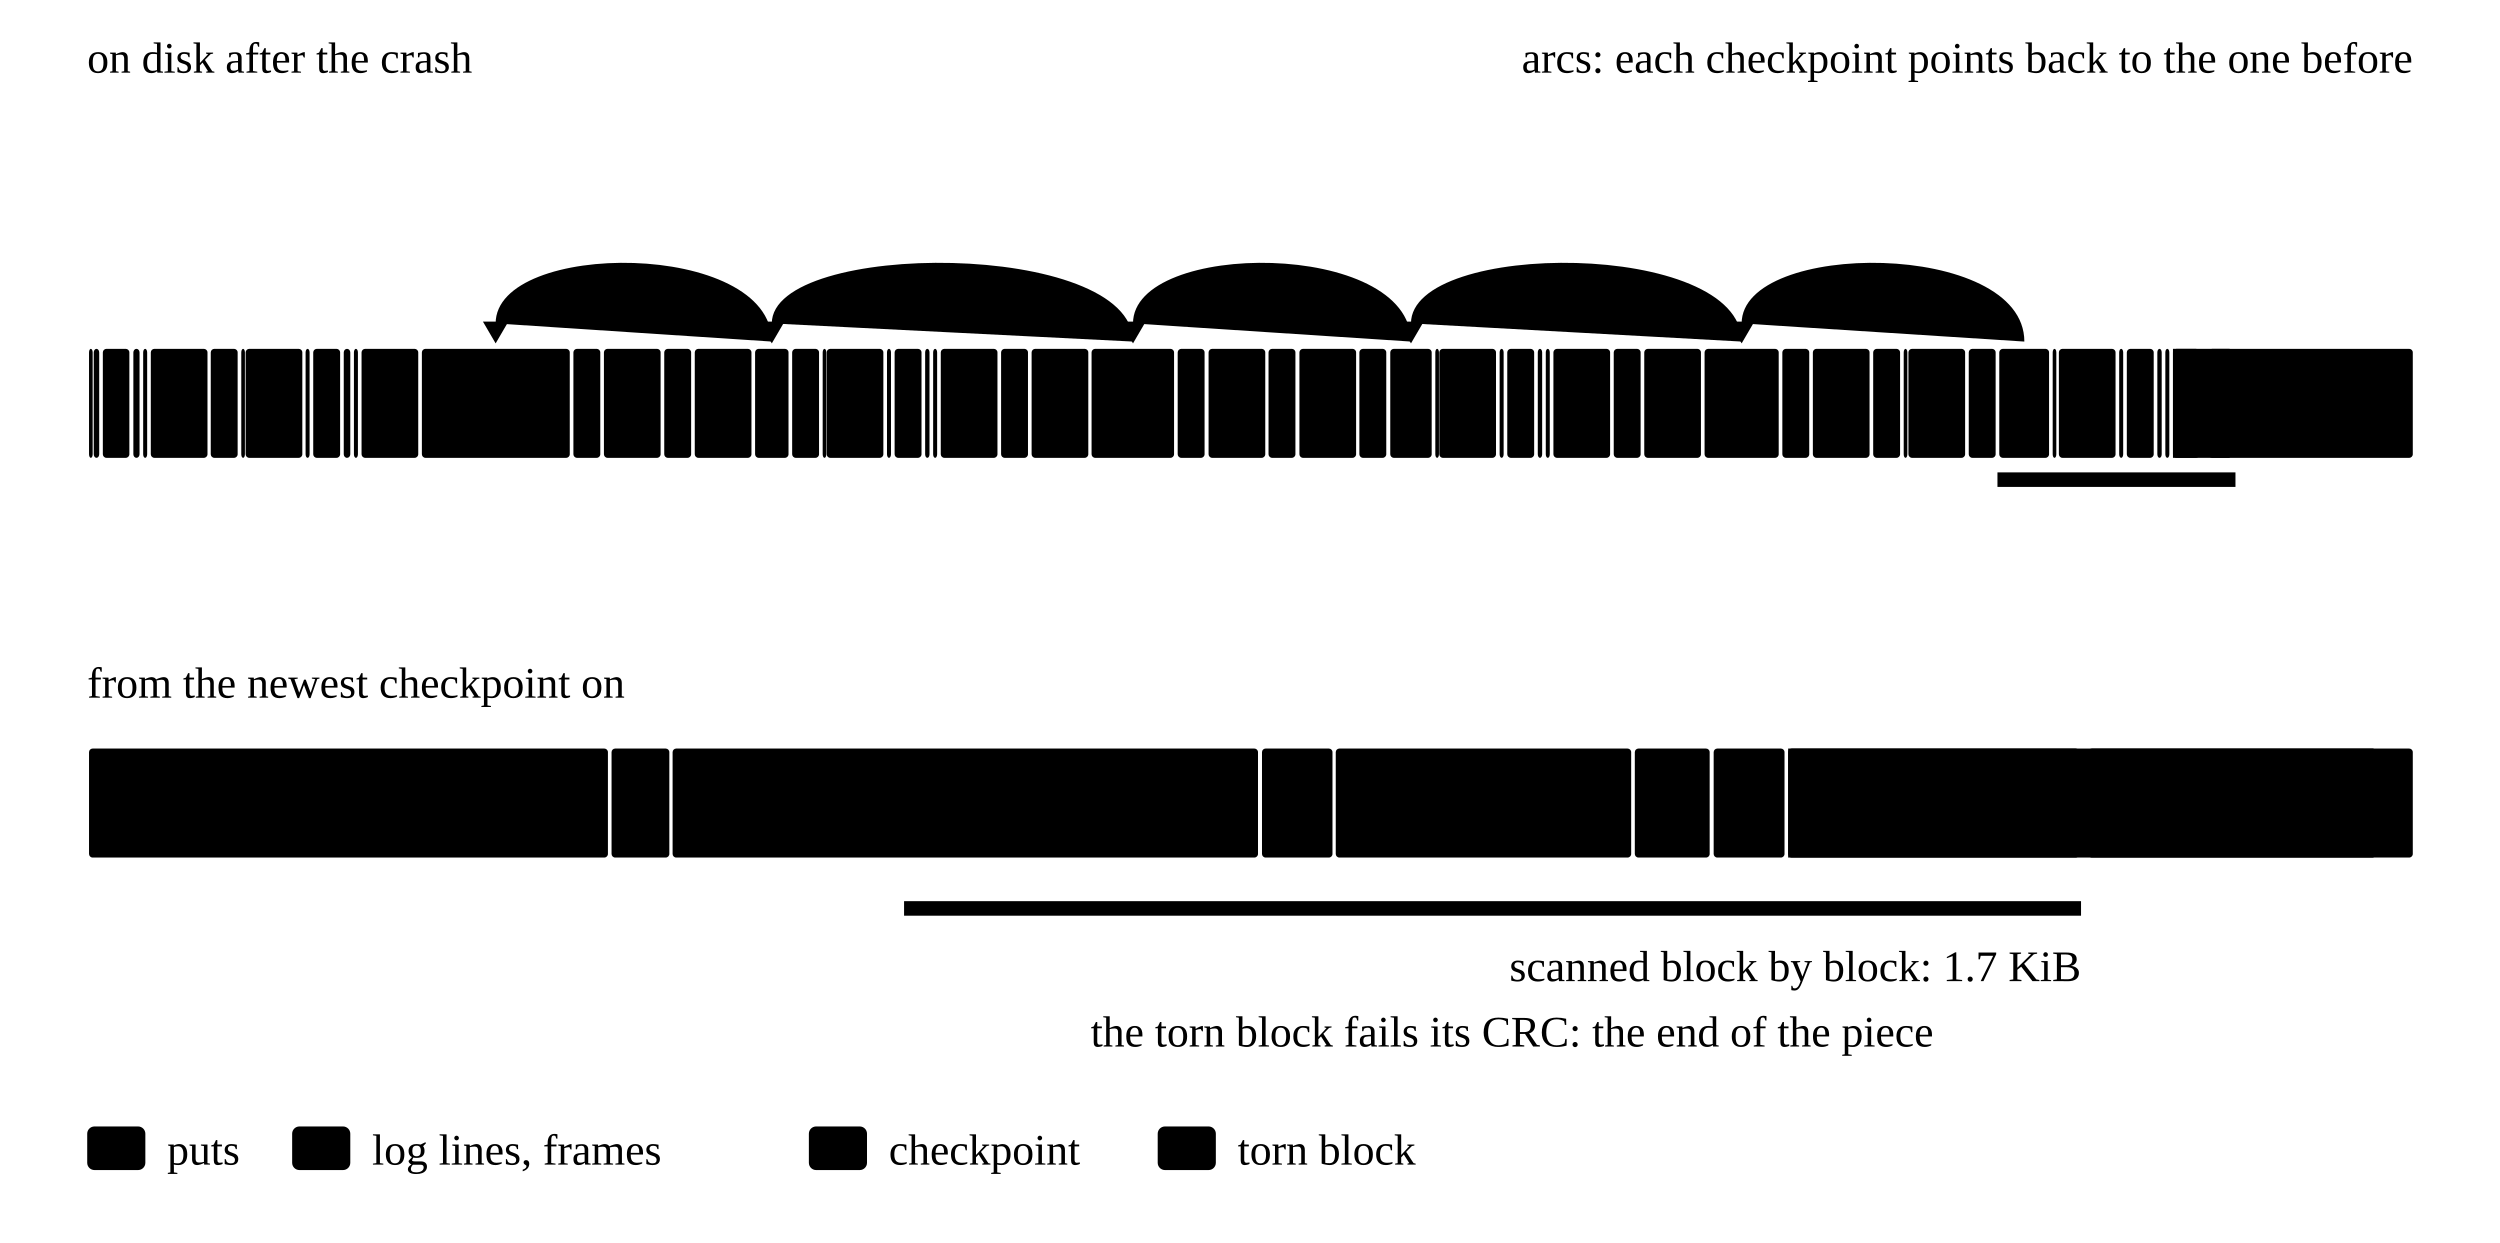
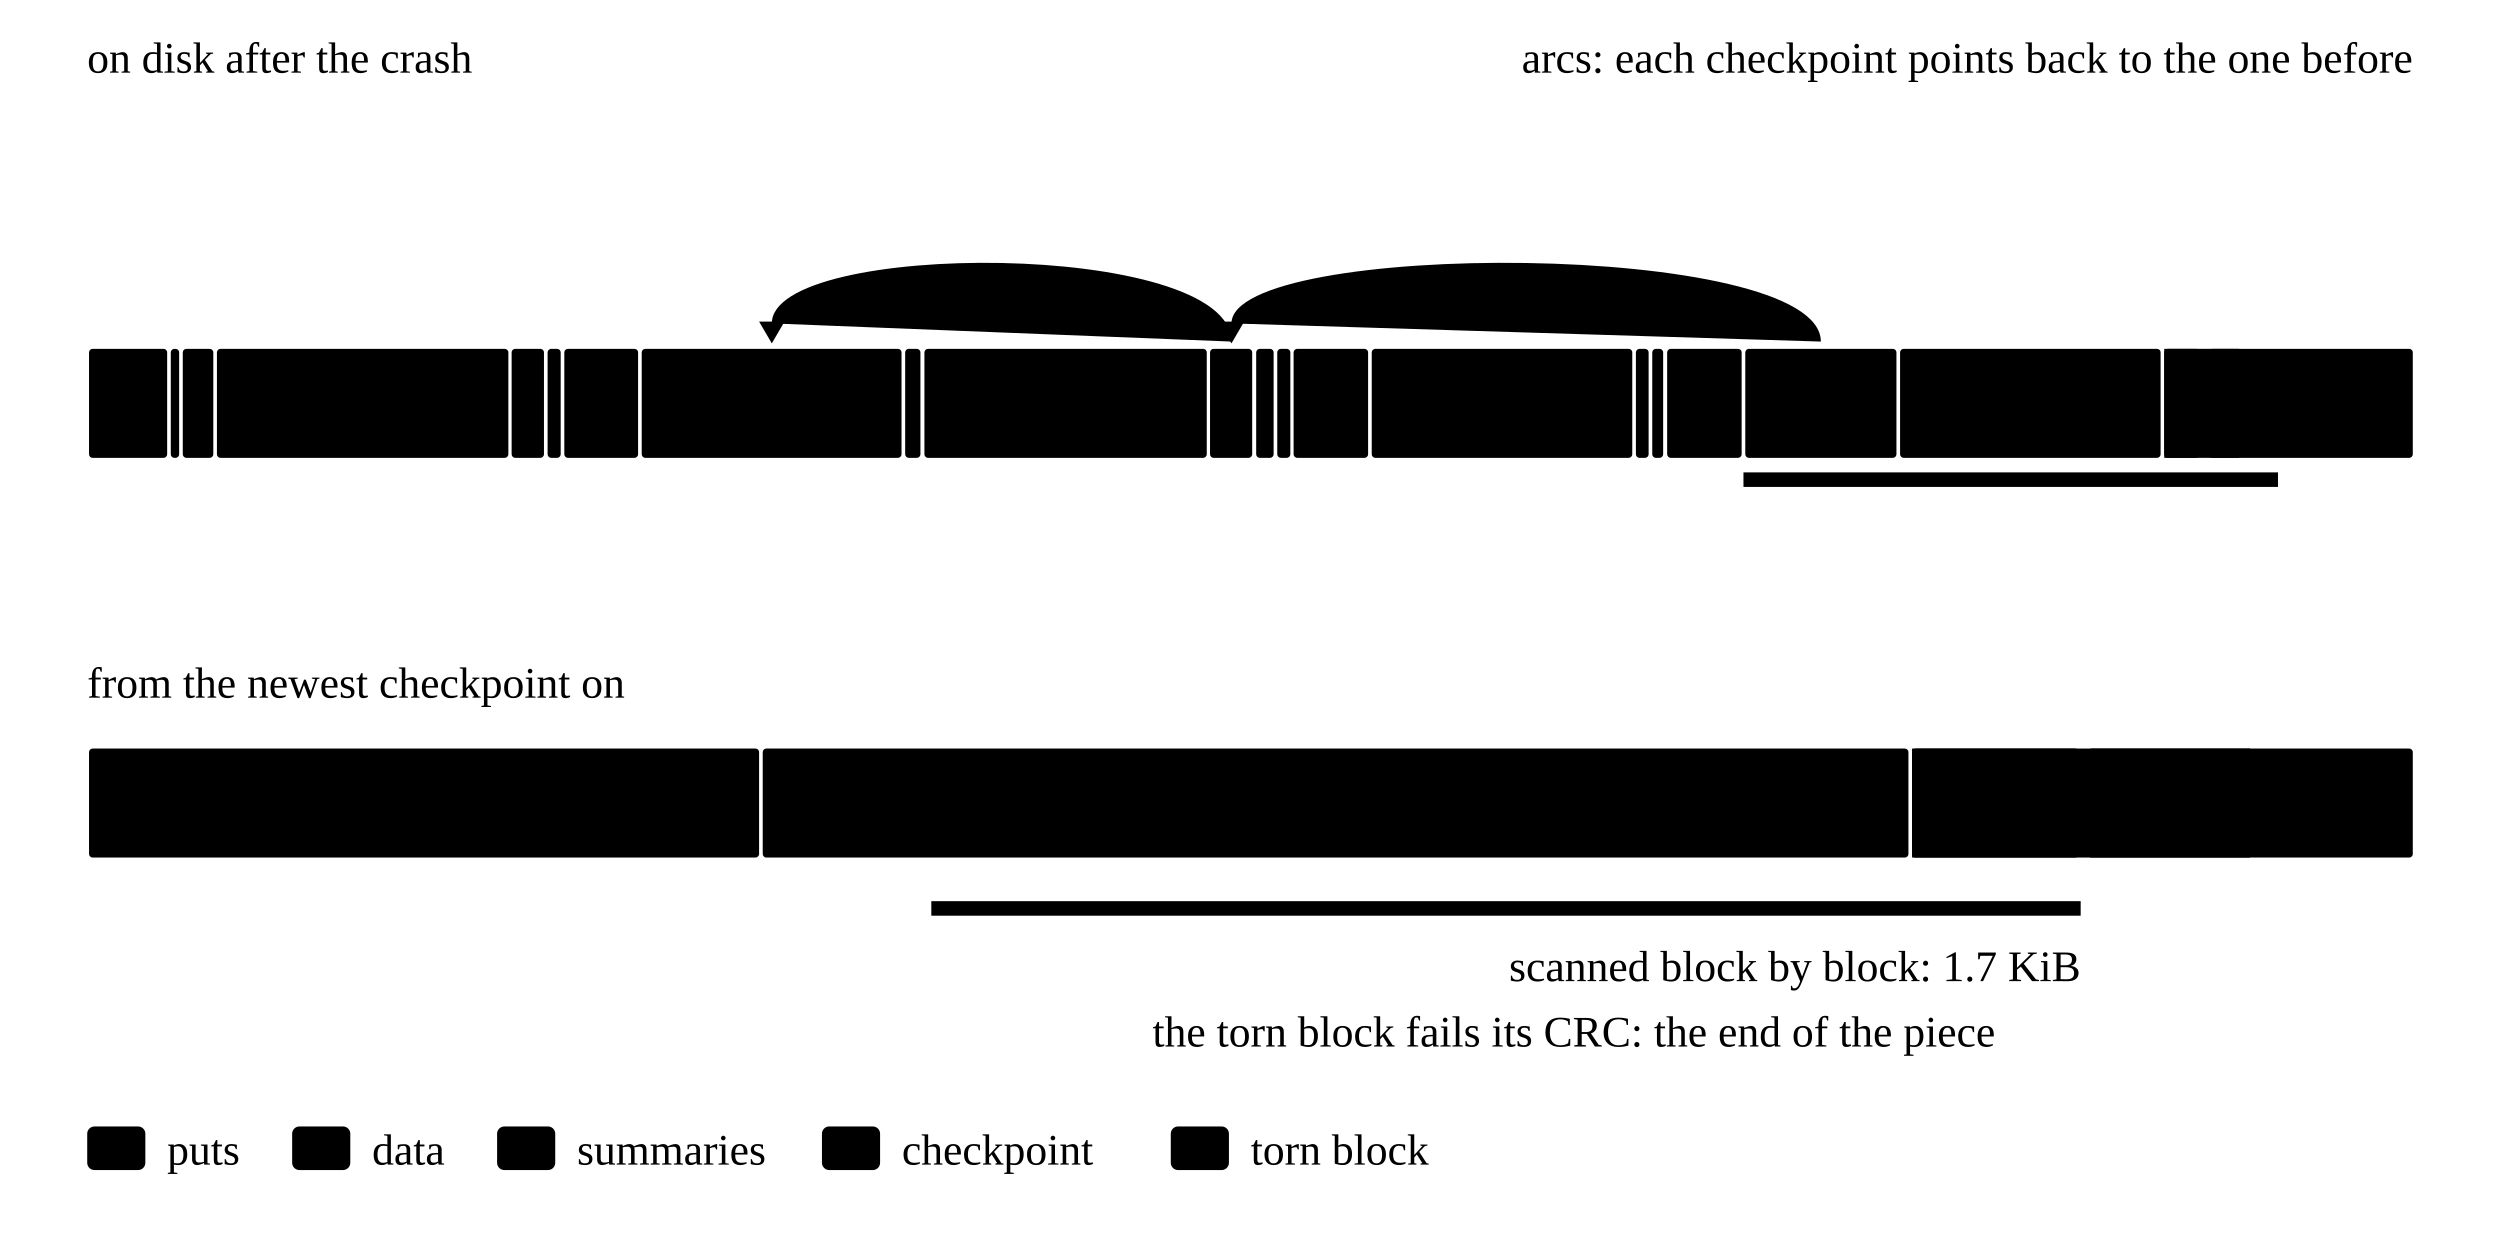
- <svg xmlns="http://www.w3.org/2000/svg" class="ww-svg" viewBox="0 0 688 342" width="688" height="342" role="img" aria-label="An unclosed piece of 30.3 KiB after a crash: it has no tail; each checkpoint points back to the one before; the reader starts at the newest checkpoint and scans the 1.7 KiB of blocks after it up to the torn block, whose CRC fails">
+ <svg xmlns="http://www.w3.org/2000/svg" class="ww-svg" viewBox="0 0 688 342" width="688" height="342" role="img" aria-label="An unclosed piece of 13.7 KiB after a crash: it has no tail; each checkpoint points back to the one before; the reader starts at the newest checkpoint and scans the 1.7 KiB of blocks after it up to the torn block, whose CRC fails">
  <text x="24.0" y="20.0" text-anchor="start" class="strong">on disk after the crash</text>
  <text x="664.0" y="20.0" text-anchor="end" class="soft small">arcs: each checkpoint points back to the one before</text>
-   <rect x="24.5" y="96.0" width="1.0" height="30.0" rx="1" class="tint-purple" />
-   <rect x="25.8" y="96.0" width="1.5" height="30.0" rx="1" class="tint-purple" />
-   <rect x="28.3" y="96.0" width="7.3" height="30.0" rx="1" class="tint-blue" />
-   <rect x="36.7" y="96.0" width="1.7" height="30.0" rx="1" class="tint-purple" />
-   <rect x="39.4" y="96.0" width="1.1" height="30.0" rx="1" class="tint-purple" />
-   <rect x="41.5" y="96.0" width="15.6" height="30.0" rx="1" class="tint-blue" />
-   <rect x="58.0" y="96.0" width="7.4" height="30.0" rx="1" class="tint-blue" />
-   <rect x="66.4" y="96.0" width="1.0" height="30.0" rx="1" class="tint-purple" />
-   <rect x="67.6" y="96.0" width="15.6" height="30.0" rx="1" class="tint-blue" />
-   <rect x="84.1" y="96.0" width="1.1" height="30.0" rx="1" class="tint-purple" />
-   <rect x="86.2" y="96.0" width="7.4" height="30.0" rx="1" class="tint-blue" />
-   <rect x="94.6" y="96.0" width="1.8" height="30.0" rx="1" class="tint-purple" />
-   <rect x="97.4" y="96.0" width="1.1" height="30.0" rx="1" class="tint-purple" />
-   <rect x="99.5" y="96.0" width="15.6" height="30.0" rx="1" class="tint-blue" />
-   <rect x="116.1" y="96.0" width="40.7" height="30.0" rx="1" class="tint-amber" />
-   <rect x="157.8" y="96.0" width="7.4" height="30.0" rx="1" class="tint-blue" />
-   <rect x="166.2" y="96.0" width="15.6" height="30.0" rx="1" class="tint-blue" />
-   <rect x="182.8" y="96.0" width="7.4" height="30.0" rx="1" class="tint-blue" />
-   <rect x="191.2" y="96.0" width="15.6" height="30.0" rx="1" class="tint-blue" />
-   <rect x="207.8" y="96.0" width="9.2" height="30.0" rx="1" class="tint-amber" />
-   <rect x="218.0" y="96.0" width="7.4" height="30.0" rx="1" class="tint-blue" />
-   <rect x="226.4" y="96.0" width="1.0" height="30.0" rx="1" class="tint-purple" />
-   <rect x="227.5" y="96.0" width="15.6" height="30.0" rx="1" class="tint-blue" />
-   <rect x="244.1" y="96.0" width="1.1" height="30.0" rx="1" class="tint-purple" />
-   <rect x="246.2" y="96.0" width="7.4" height="30.0" rx="1" class="tint-blue" />
-   <rect x="254.6" y="96.0" width="1.2" height="30.0" rx="1" class="tint-purple" />
-   <rect x="256.8" y="96.0" width="1.1" height="30.0" rx="1" class="tint-purple" />
-   <rect x="258.9" y="96.0" width="15.6" height="30.0" rx="1" class="tint-blue" />
-   <rect x="275.5" y="96.0" width="7.4" height="30.0" rx="1" class="tint-blue" />
-   <rect x="283.9" y="96.0" width="15.6" height="30.0" rx="1" class="tint-blue" />
-   <rect x="300.4" y="96.0" width="22.7" height="30.0" rx="1" class="tint-amber" />
-   <rect x="324.1" y="96.0" width="7.4" height="30.0" rx="1" class="tint-blue" />
-   <rect x="332.6" y="96.0" width="15.6" height="30.0" rx="1" class="tint-blue" />
-   <rect x="349.1" y="96.0" width="7.4" height="30.0" rx="1" class="tint-blue" />
-   <rect x="357.6" y="96.0" width="15.6" height="30.0" rx="1" class="tint-blue" />
-   <rect x="374.1" y="96.0" width="7.4" height="30.0" rx="1" class="tint-blue" />
-   <rect x="382.6" y="96.0" width="11.4" height="30.0" rx="1" class="tint-amber" />
-   <rect x="395.0" y="96.0" width="1.0" height="30.0" rx="1" class="tint-purple" />
-   <rect x="396.1" y="96.0" width="15.6" height="30.0" rx="1" class="tint-blue" />
-   <rect x="412.7" y="96.0" width="1.1" height="30.0" rx="1" class="tint-purple" />
-   <rect x="414.8" y="96.0" width="7.4" height="30.0" rx="1" class="tint-blue" />
-   <rect x="423.2" y="96.0" width="1.2" height="30.0" rx="1" class="tint-purple" />
-   <rect x="425.4" y="96.0" width="1.1" height="30.0" rx="1" class="tint-purple" />
-   <rect x="427.5" y="96.0" width="15.6" height="30.0" rx="1" class="tint-blue" />
-   <rect x="444.1" y="96.0" width="7.4" height="30.0" rx="1" class="tint-blue" />
-   <rect x="452.5" y="96.0" width="15.6" height="30.0" rx="1" class="tint-blue" />
-   <rect x="469.1" y="96.0" width="20.4" height="30.0" rx="1" class="tint-amber" />
-   <rect x="490.5" y="96.0" width="7.4" height="30.0" rx="1" class="tint-blue" />
-   <rect x="498.9" y="96.0" width="15.6" height="30.0" rx="1" class="tint-blue" />
-   <rect x="515.5" y="96.0" width="7.4" height="30.0" rx="1" class="tint-blue" />
-   <rect x="523.9" y="96.0" width="1.0" height="30.0" rx="1" class="tint-purple" />
-   <rect x="525.2" y="96.0" width="15.6" height="30.0" rx="1" class="tint-blue" />
-   <rect x="541.8" y="96.0" width="7.4" height="30.0" rx="1" class="tint-blue" />
-   <rect x="550.2" y="96.0" width="13.7" height="30.0" rx="1" class="tint-amber" />
-   <rect x="564.9" y="96.0" width="1.0" height="30.0" rx="1" class="tint-purple" />
-   <rect x="566.6" y="96.0" width="15.6" height="30.0" rx="1" class="tint-blue" />
-   <rect x="583.2" y="96.0" width="1.1" height="30.0" rx="1" class="tint-purple" />
-   <rect x="585.3" y="96.0" width="7.4" height="30.0" rx="1" class="tint-blue" />
-   <rect x="593.7" y="96.0" width="1.2" height="30.0" rx="1" class="tint-purple" />
-   <rect x="595.9" y="96.0" width="1.1" height="30.0" rx="1" class="tint-purple" />
-   <path d="M598.0 96.0 h15.6 v30 h-15.6 Z" class="thin dash" />
-   <rect x="598.0" y="96.0" width="7.3" height="30.0" rx="1" class="tint-accent" />
+   <rect x="24.5" y="96.0" width="21.5" height="30.0" rx="1" class="tint-green" />
+   <rect x="47.0" y="96.0" width="2.3" height="30.0" rx="1" class="tint-purple" />
+   <rect x="50.3" y="96.0" width="8.4" height="30.0" rx="1" class="tint-purple" />
+   <rect x="59.7" y="96.0" width="80.2" height="30.0" rx="1" class="tint-blue" />
+   <text x="99.7" y="115.5" text-anchor="middle" class="small">samples</text>
+   <rect x="140.8" y="96.0" width="8.9" height="30.0" rx="1" class="tint-purple" />
+   <rect x="150.7" y="96.0" width="3.6" height="30.0" rx="1" class="tint-purple" />
+   <rect x="155.3" y="96.0" width="20.3" height="30.0" rx="1" class="tint-blue" />
+   <rect x="176.6" y="96.0" width="71.5" height="30.0" rx="1" class="tint-amber" />
+   <text x="212.4" y="115.5" text-anchor="middle" class="small">checkpoint</text>
+   <rect x="249.1" y="96.0" width="4.2" height="30.0" rx="1" class="tint-purple" />
+   <rect x="254.4" y="96.0" width="77.7" height="30.0" rx="1" class="tint-blue" />
+   <text x="293.2" y="115.5" text-anchor="middle" class="small">samples</text>
+   <rect x="333.0" y="96.0" width="11.6" height="30.0" rx="1" class="tint-amber" />
+   <rect x="345.7" y="96.0" width="4.8" height="30.0" rx="1" class="tint-purple" />
+   <rect x="351.5" y="96.0" width="3.6" height="30.0" rx="1" class="tint-purple" />
+   <rect x="356.0" y="96.0" width="20.5" height="30.0" rx="1" class="tint-blue" />
+   <rect x="377.5" y="96.0" width="71.7" height="30.0" rx="1" class="tint-blue" />
+   <text x="413.3" y="115.5" text-anchor="middle" class="small">samples</text>
+   <rect x="450.2" y="96.0" width="3.5" height="30.0" rx="1" class="tint-purple" />
+   <rect x="454.7" y="96.0" width="3.0" height="30.0" rx="1" class="tint-blue" />
+   <rect x="458.8" y="96.0" width="20.5" height="30.0" rx="1" class="tint-blue" />
+   <rect x="480.3" y="96.0" width="41.6" height="30.0" rx="1" class="tint-amber" />
+   <rect x="522.9" y="96.0" width="71.7" height="30.0" rx="1" class="tint-blue" />
+   <text x="558.7" y="115.5" text-anchor="middle" class="small">samples</text>
+   <path d="M595.6 96.0 h20.6 v30 h-20.6 Z" class="thin dash" />
+   <rect x="595.6" y="96.0" width="9.8" height="30.0" rx="1" class="tint-accent" />
  <rect x="607.8" y="96.0" width="56.2" height="30.0" rx="1" class="faint" />
  <text x="634.9" y="115.5" text-anchor="middle" class="soft small">no tail</text>
-   <path d="M212.4 94.0 C212.4 66.0 136.4 66.0 136.4 89.0" class="thin" />
-   <path d="M136.4 94.5 l-3.5 -6 h7 Z" class="thin head" />
-   <path d="M311.8 94.0 C311.8 66.0 212.4 66.0 212.4 89.0" class="thin" />
+   <path d="M338.9 94.0 C338.9 66.0 212.4 66.0 212.4 89.0" class="thin" />
  <path d="M212.4 94.5 l-3.5 -6 h7 Z" class="thin head" />
-   <path d="M388.3 94.0 C388.3 66.0 311.8 66.0 311.8 89.0" class="thin" />
-   <path d="M311.8 94.5 l-3.5 -6 h7 Z" class="thin head" />
-   <path d="M479.3 94.0 C479.3 66.0 388.3 66.0 388.3 89.0" class="thin" />
-   <path d="M388.3 94.5 l-3.5 -6 h7 Z" class="thin head" />
-   <path d="M557.1 94.0 C557.1 66.0 479.3 66.0 479.3 89.0" class="thin" />
-   <path d="M479.3 94.5 l-3.5 -6 h7 Z" class="thin head" />
-   <path d="M549.7 130.0 v4 H615.2 v-4" class="thin" />
-   <path d="M549.7 136.0 L24.0 172.0 M615.2 136.0 L664.0 172.0" class="thin dash" />
+   <path d="M501.1 94.0 C501.1 66.0 338.9 66.0 338.9 89.0" class="thin" />
+   <path d="M338.9 94.5 l-3.5 -6 h7 Z" class="thin head" />
+   <path d="M479.8 130.0 v4 H626.9 v-4" class="thin" />
+   <path d="M479.8 136.0 L24.0 172.0 M626.9 136.0 L664.0 172.0" class="thin dash" />
  <text x="24.0" y="192.0" text-anchor="start" class="small">from the newest checkpoint on</text>
-   <rect x="24.5" y="206.0" width="142.8" height="30.0" rx="1" class="tint-amber" />
-   <text x="95.9" y="225.5" text-anchor="middle" class="small">checkpoint</text>
-   <rect x="168.3" y="206.0" width="15.9" height="30.0" rx="1" class="tint-purple" />
-   <rect x="185.1" y="206.0" width="161.1" height="30.0" rx="1" class="tint-blue" />
-   <text x="265.7" y="225.5" text-anchor="middle" class="small">frames</text>
-   <rect x="347.3" y="206.0" width="19.4" height="30.0" rx="1" class="tint-purple" />
-   <rect x="367.6" y="206.0" width="81.3" height="30.0" rx="1" class="tint-blue" />
-   <text x="408.3" y="225.5" text-anchor="middle" class="small">log</text>
-   <rect x="449.9" y="206.0" width="20.6" height="30.0" rx="1" class="tint-purple" />
-   <rect x="471.6" y="206.0" width="19.5" height="30.0" rx="1" class="tint-purple" />
-   <path d="M492.1 206.0 h161.1 v30 h-161.1 Z" class="thin dash" />
-   <rect x="492.1" y="206.0" width="80.1" height="30.0" rx="1" class="tint-accent" />
-   <text x="532.1" y="225.5" text-anchor="middle" class="small">torn</text>
-   <rect x="574.7" y="206.0" width="89.3" height="30.0" rx="1" class="faint" />
-   <path d="M248.8 248.0 v4 H572.7 v-4" class="thin" />
-   <text x="572.7" y="270.0" text-anchor="end" class="small">scanned block by block: 1.7 KiB</text>
-   <text x="532.1" y="288.0" text-anchor="end" class="accent small">the torn block fails its CRC: the end of the piece</text>
+   <rect x="24.5" y="206.0" width="184.4" height="30.0" rx="1" class="tint-amber" />
+   <text x="116.7" y="225.5" text-anchor="middle" class="small">checkpoint</text>
+   <rect x="209.9" y="206.0" width="315.3" height="30.0" rx="1" class="tint-blue" />
+   <text x="367.5" y="225.5" text-anchor="middle" class="small">samples</text>
+   <path d="M526.2 206.0 h93.0 v30 h-93.0 Z" class="thin dash" />
+   <rect x="526.2" y="206.0" width="45.9" height="30.0" rx="1" class="tint-accent" />
+   <text x="549.1" y="225.5" text-anchor="middle" class="small">torn</text>
+   <rect x="574.6" y="206.0" width="89.4" height="30.0" rx="1" class="faint" />
+   <path d="M256.3 248.0 v4 H572.6 v-4" class="thin" />
+   <text x="572.6" y="270.0" text-anchor="end" class="small">scanned block by block: 1.7 KiB</text>
+   <text x="549.1" y="288.0" text-anchor="end" class="accent small">the torn block fails its CRC: the end of the piece</text>
  <rect x="24.0" y="310.0" width="16.0" height="12.0" rx="2" class="tint-purple" />
  <text x="46.0" y="320.5" text-anchor="start" class="small">puts</text>
  <rect x="80.4" y="310.0" width="16.0" height="12.0" rx="2" class="tint-blue" />
-   <text x="102.4" y="320.5" text-anchor="start" class="small">log lines, frames</text>
-   <rect x="222.6" y="310.0" width="16.0" height="12.0" rx="2" class="tint-amber" />
-   <text x="244.6" y="320.5" text-anchor="start" class="small">checkpoint</text>
-   <rect x="318.6" y="310.0" width="16.0" height="12.0" rx="2" class="tint-accent" />
-   <text x="340.6" y="320.5" text-anchor="start" class="small">torn block</text>
+   <text x="102.4" y="320.5" text-anchor="start" class="small">data</text>
+   <rect x="136.8" y="310.0" width="16.0" height="12.0" rx="2" class="tint-teal" />
+   <text x="158.8" y="320.5" text-anchor="start" class="small">summaries</text>
+   <rect x="226.2" y="310.0" width="16.0" height="12.0" rx="2" class="tint-amber" />
+   <text x="248.2" y="320.5" text-anchor="start" class="small">checkpoint</text>
+   <rect x="322.2" y="310.0" width="16.0" height="12.0" rx="2" class="tint-accent" />
+   <text x="344.2" y="320.5" text-anchor="start" class="small">torn block</text>
</svg>
